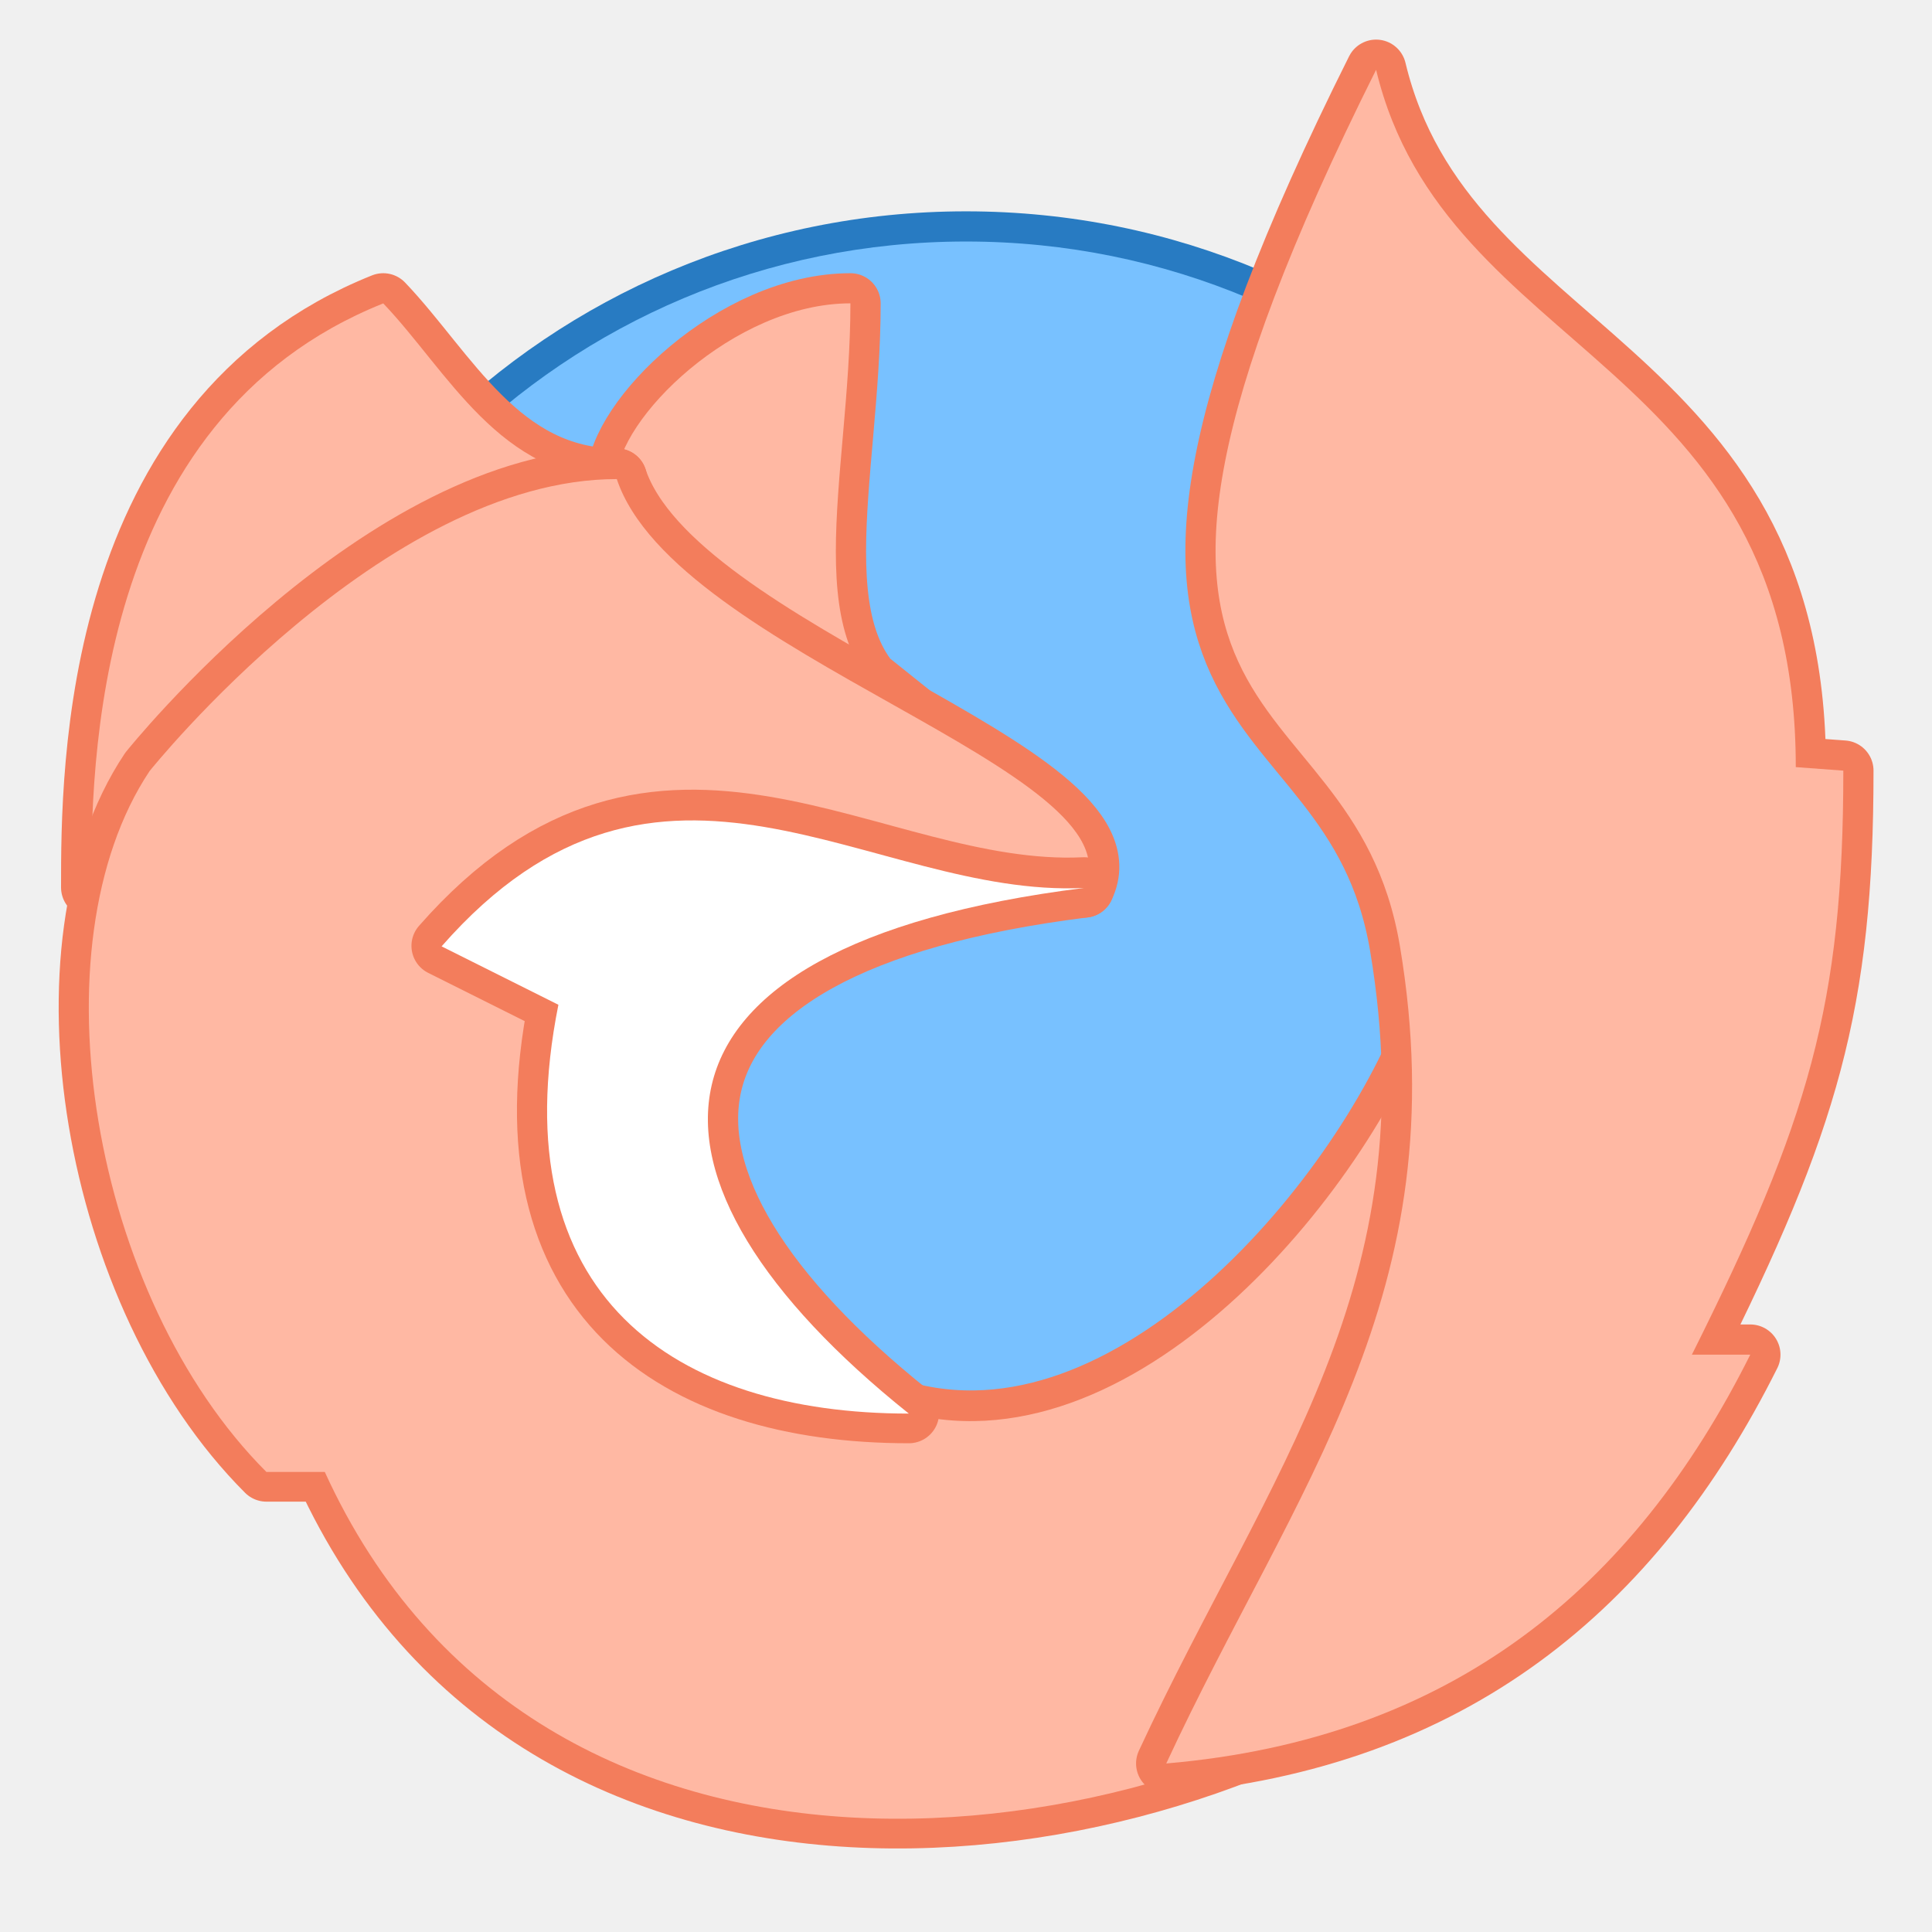
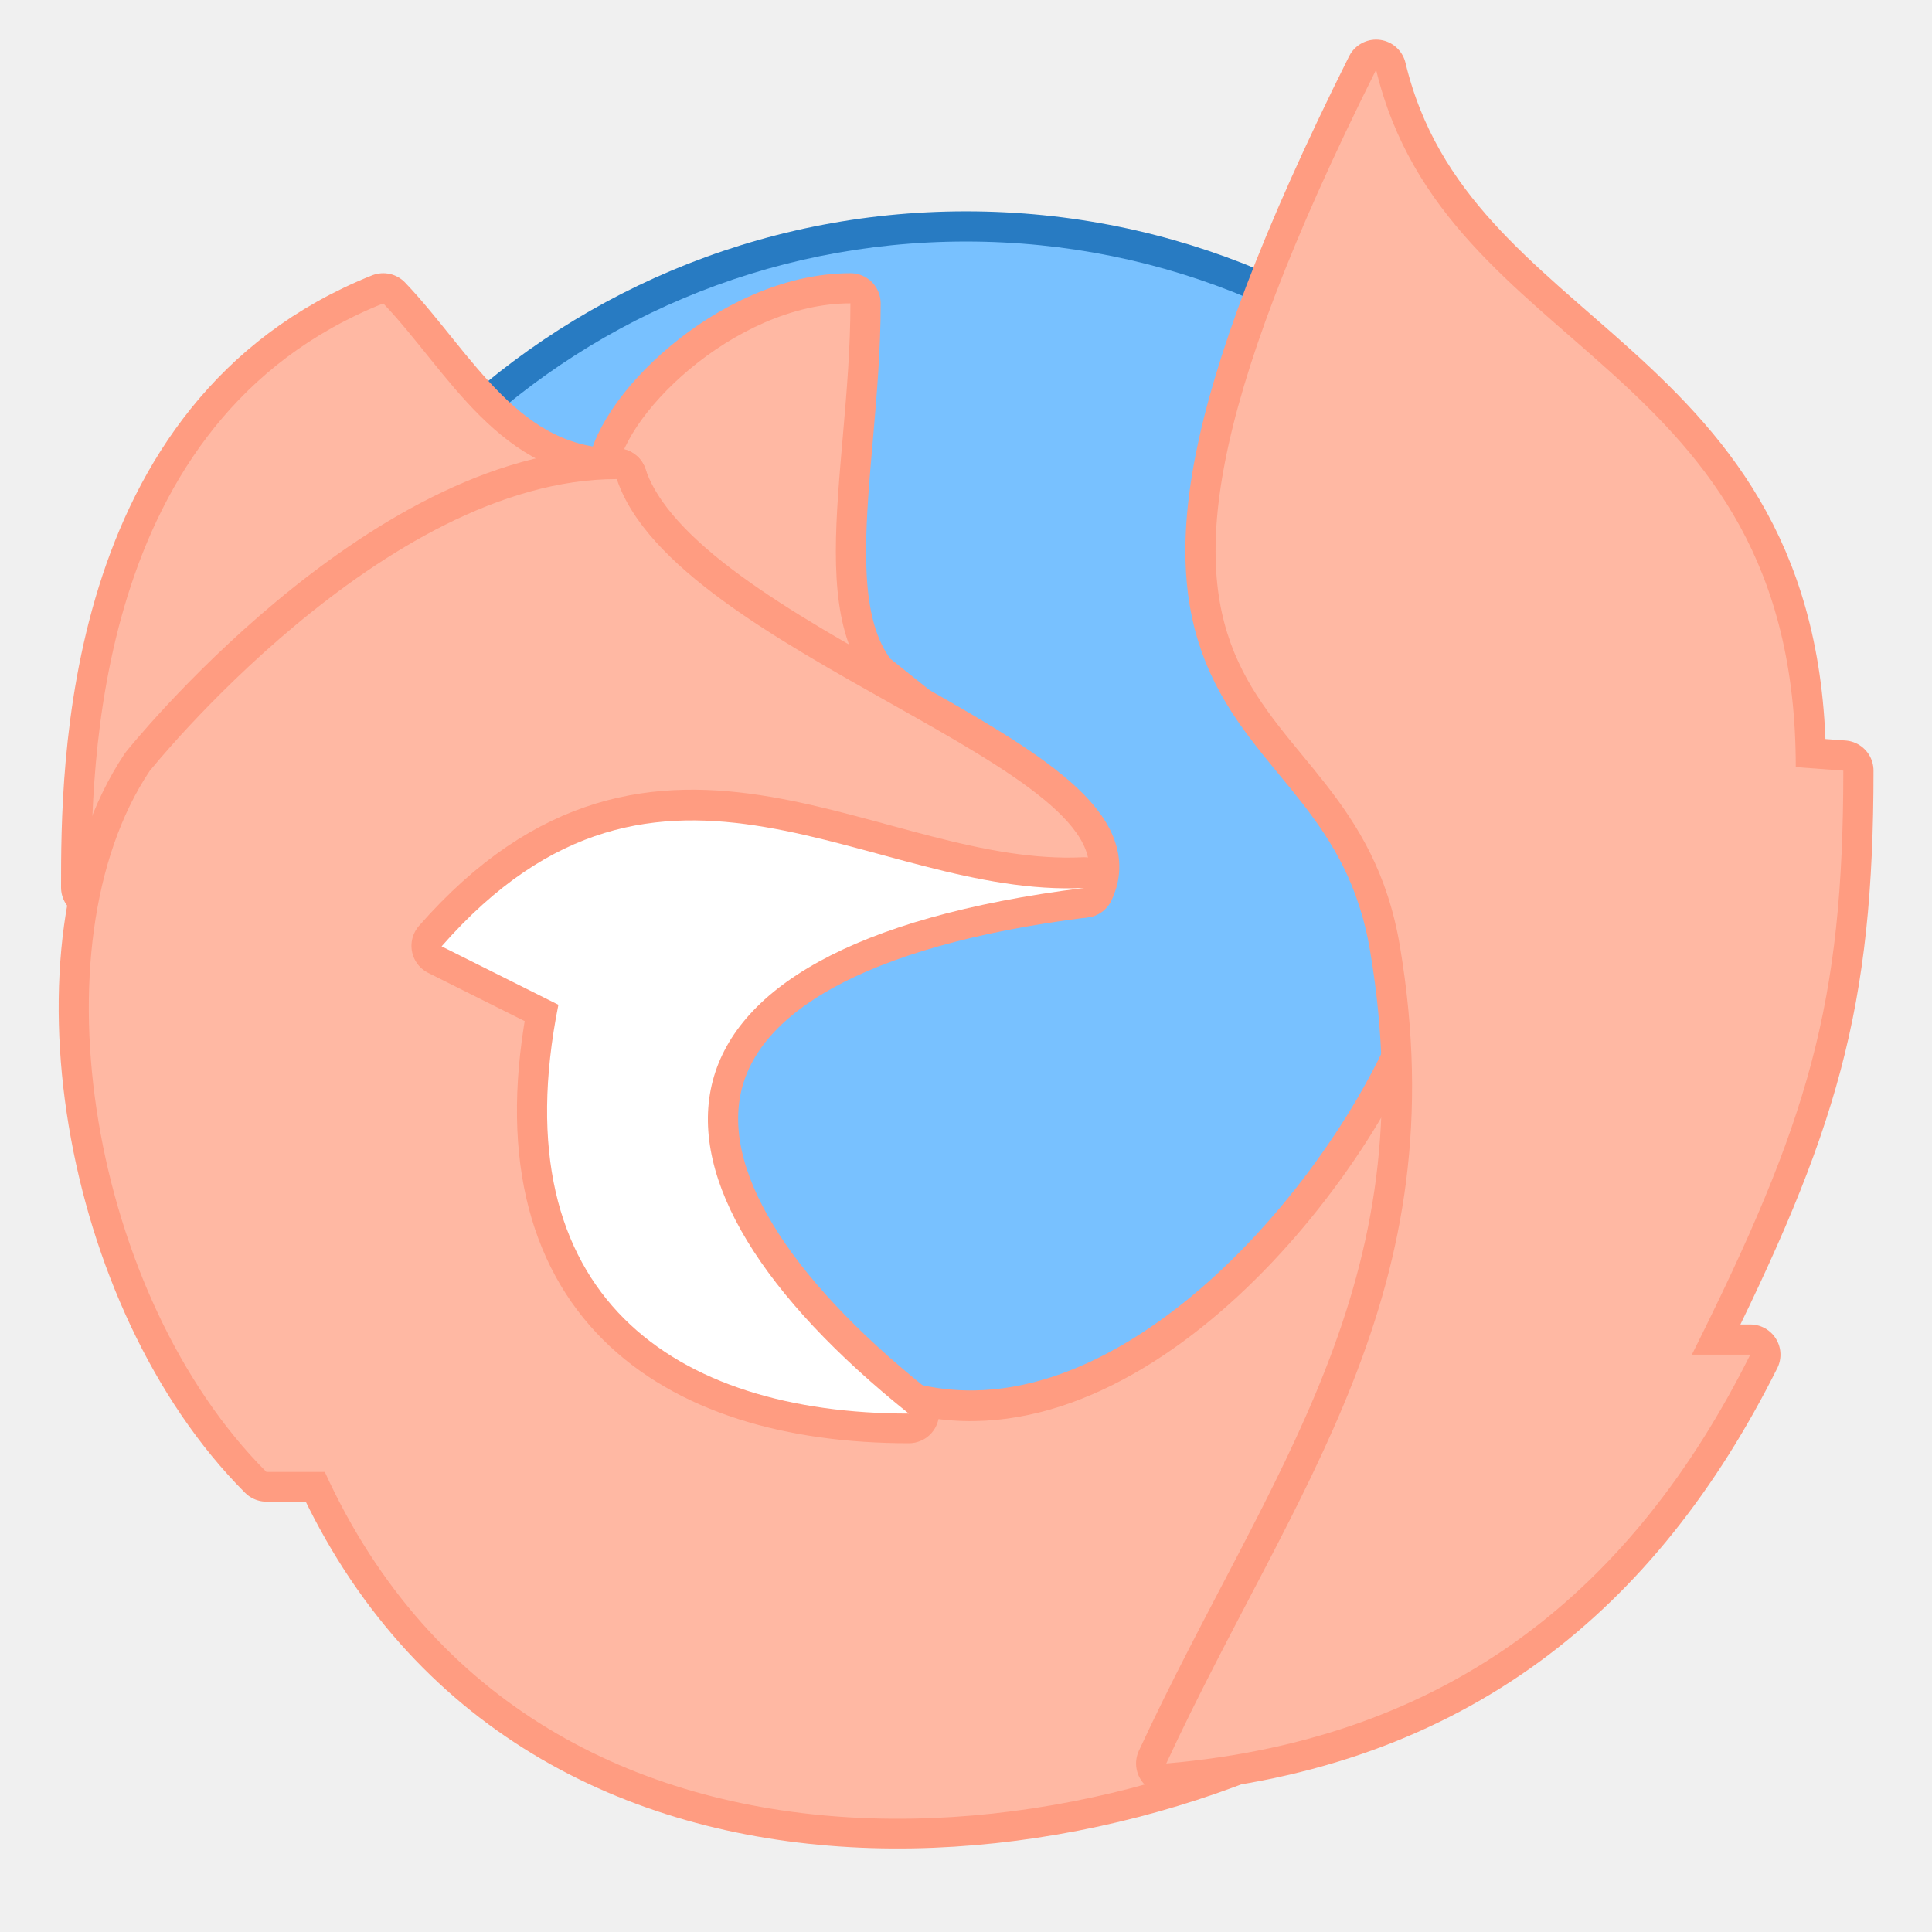
<svg xmlns="http://www.w3.org/2000/svg" width="64" height="64" viewBox="0 0 64 64" version="1.1" id="svg8">
  <defs id="defs2">
    <style id="current-color-scheme" type="text/css">
      .ColorScheme-Text {
        color:#122036;
      }
      </style>
    <style type="text/css" id="current-color-scheme-53">
      .ColorScheme-Text {
        color:#122036;
      }
      </style>
    <style id="current-color-scheme-5" type="text/css">
      .ColorScheme-Text {
        color:#122036;
      }
      </style>
    <style id="current-color-scheme-2" type="text/css">
      .ColorScheme-Text {
        color:#122036;
      }
      </style>
    <style id="current-color-scheme-1" type="text/css">
      .ColorScheme-Text {
        color:#122036;
      }
      </style>
    <style type="text/css" id="current-color-scheme-10">
      .ColorScheme-Text {
        color:#122036;
      }
      </style>
    <style id="current-color-scheme-0" type="text/css">
      .ColorScheme-Text {
        color:#122036;
      }
      </style>
    <style id="current-color-scheme-26" type="text/css">
      .ColorScheme-Text {
        color:#122036;
      }
      </style>
    <style id="current-color-scheme-7" type="text/css">
      .ColorScheme-Text {
        color:#122036;
      }
      </style>
    <style id="current-color-scheme-3" type="text/css">
      .ColorScheme-Text {
        color:#122036;
      }
      </style>
    <style id="current-color-scheme-22" type="text/css">
      .ColorScheme-Text {
        color:#122036;
      }
      </style>
    <style id="current-color-scheme-75" type="text/css">
      .ColorScheme-Text {
        color:#122036;
      }
      </style>
    <style type="text/css" id="current-color-scheme-53-3">
      .ColorScheme-Text {
        color:#122036;
      }
      </style>
    <style id="current-color-scheme-5-5" type="text/css">
      .ColorScheme-Text {
        color:#122036;
      }
      </style>
    <style id="current-color-scheme-2-6" type="text/css">
      .ColorScheme-Text {
        color:#122036;
      }
      </style>
    <style id="current-color-scheme-1-2" type="text/css">
      .ColorScheme-Text {
        color:#122036;
      }
      </style>
    <style type="text/css" id="current-color-scheme-10-9">
      .ColorScheme-Text {
        color:#122036;
      }
      </style>
    <style id="current-color-scheme-0-1" type="text/css">
      .ColorScheme-Text {
        color:#122036;
      }
      </style>
    <style id="current-color-scheme-26-2" type="text/css">
      .ColorScheme-Text {
        color:#122036;
      }
      </style>
    <style id="current-color-scheme-29" type="text/css">
      .ColorScheme-Text {
        color:#122036;
      }
      </style>
    <style type="text/css" id="current-color-scheme-5-1">
      .ColorScheme-Text {
        color:#122036;
      }
      </style>
    <style type="text/css" id="current-color-scheme-2-2">
      .ColorScheme-Text {
        color:#122036;
      }
      </style>
    <style type="text/css" id="current-color-scheme-1-7">
      .ColorScheme-Text {
        color:#122036;
      }
      </style>
    <style id="current-color-scheme-10-0" type="text/css">
      .ColorScheme-Text {
        color:#122036;
      }
      </style>
    <style type="text/css" id="current-color-scheme-0-9">
      .ColorScheme-Text {
        color:#122036;
      }
      </style>
    <style type="text/css" id="current-color-scheme-26-3">
      .ColorScheme-Text {
        color:#122036;
      }
      </style>
  </defs>
  <g id="layer1" transform="translate(0,-250.65)">
    <g id="g3335" transform="translate(-36.99958,1.000294)">
      <g transform="matrix(1.291661,0,0,1.291661,115.4971,-98.93226)" id="g2183-1">
        <path style="opacity:1;fill:#287bc2;fill-opacity:1;stroke:none;stroke-width:0.264;stroke-miterlimit:4;stroke-dasharray:none;stroke-opacity:1" d="m -35.998,275.291 h 4.1e-5 c 10.723,0 19.355,8.632 19.355,19.355 0,10.723 -8.632,19.355 -19.355,19.355 h -4.1e-5 c -10.723,0 -19.355,-8.632 -19.355,-19.355 0,-10.723 8.632,-19.355 19.355,-19.355 z" id="rect4544-55" />
        <path style="opacity:1;fill:#78c1ff;fill-opacity:1;stroke:none;stroke-width:0.265;stroke-miterlimit:4;stroke-dasharray:none;stroke-opacity:1" d="m -35.998,276.065 h 1.9e-5 c 10.294,0 18.581,8.287 18.581,18.581 0,10.294 -8.287,18.581 -18.581,18.581 h -1.9e-5 c -10.294,0 -18.581,-8.287 -18.581,-18.581 0,-10.294 8.287,-18.581 18.581,-18.581 z" id="rect4544-5-4" />
      </g>
    </g>
    <g id="g4826-8" transform="matrix(1.934669,0,0,1.934669,-66.62578,-264.8522)">
      <g transform="translate(90.99993,-11.99971)" id="g2574-7-8" />
-       <path id="path1244-9-5-9" d="m 45,274.65 c 0,-1 2,-3 4,-3 0,3 -1,6 1,7 z" style="fill:none;stroke:#f37d5c;stroke-width:1.034;stroke-linecap:round;stroke-linejoin:round;stroke-miterlimit:4;stroke-dasharray:none;stroke-opacity:1" />
+       <path id="path1244-9-5-9" d="m 45,274.65 c 0,-1 2,-3 4,-3 0,3 -1,6 1,7 z" style="fill:none;stroke:#ff9c81;stroke-width:1.034;stroke-linecap:round;stroke-linejoin:round;stroke-miterlimit:4;stroke-dasharray:none;stroke-opacity:1" />
      <path id="path1244-3-2-9-6" d="m 44.999,274.649 c 0,-1 2,-3 4,-3 0,3 -0.999,6.001 1.001,7.001 z" style="fill:#ffb8a3;fill-opacity:1;stroke:none;stroke-width:2;stroke-linecap:round;stroke-linejoin:round;stroke-miterlimit:4;stroke-dasharray:none;stroke-opacity:1" />
-       <path id="path1227-28-7-3" d="m 45,274.65 c -2,0 -2.902,-1.852 -4,-3 -5,2 -5,8 -5,10 z" style="fill:none;stroke:#f37d5c;stroke-width:1.034;stroke-linecap:round;stroke-linejoin:round;stroke-miterlimit:4;stroke-dasharray:none;stroke-opacity:1" />
+       <path id="path1227-28-7-3" d="m 45,274.65 c -2,0 -2.902,-1.852 -4,-3 -5,2 -5,8 -5,10 z" style="fill:none;stroke:#ff9c81;stroke-width:1.034;stroke-linecap:round;stroke-linejoin:round;stroke-miterlimit:4;stroke-dasharray:none;stroke-opacity:1" />
      <path id="path1227-2-9-7-8" d="m 45,274.65 c -2,0 -2.902,-1.852 -4,-3 -5,2 -5,8 -5,10 z" style="fill:#ffb8a3;fill-opacity:1;stroke:none;stroke-width:2;stroke-linecap:round;stroke-linejoin:round;stroke-miterlimit:4;stroke-dasharray:none;stroke-opacity:1" />
-       <path id="path1261-73-6-5" d="m 45,274.65 c -4,0 -8,5 -8,5 -2,3 -1,9 2,12 h 1 c 3.678,8.061 14.038,6.716 19,3 v -11 c -1,3 -5,8 -9,7 l -0.002,0.008 c -8.999,-6.009 0.002,-9.008 3.002,-9.008 1,-2 -7,-4 -8,-7 z" style="fill:none;stroke:#f37d5c;stroke-width:1.034;stroke-linecap:round;stroke-linejoin:round;stroke-miterlimit:4;stroke-dasharray:none;stroke-opacity:1" />
+       <path id="path1261-73-6-5" d="m 45,274.65 c -4,0 -8,5 -8,5 -2,3 -1,9 2,12 h 1 c 3.678,8.061 14.038,6.716 19,3 v -11 c -1,3 -5,8 -9,7 l -0.002,0.008 c -8.999,-6.009 0.002,-9.008 3.002,-9.008 1,-2 -7,-4 -8,-7 z" style="fill:none;stroke:#ff9c81;stroke-width:1.034;stroke-linecap:round;stroke-linejoin:round;stroke-miterlimit:4;stroke-dasharray:none;stroke-opacity:1" />
      <path id="path1261-73-5-7-6" d="m 44.999,274.658 c -4,0 -8,5 -8,5 -2,3 -1,9 2,12 h 1 c 3.678,8.061 14.038,6.716 19,3 v -11 c -1,3 -5,8 -9,7 l -0.002,0.008 c -8.999,-6.009 0.002,-9.008 3.002,-9.008 1,-2 -7,-4 -8,-7 z" style="fill:#ffb8a3;fill-opacity:1;stroke:none;stroke-width:2;stroke-linecap:round;stroke-linejoin:round;stroke-miterlimit:4;stroke-dasharray:none;stroke-opacity:1" />
-       <path id="path1175-1-3-1" d="m 50,290.65 c -5,-4 -5,-8 3,-9 -3.663,0.176 -7.238,-3.29 -11,1 l 2,1 c -1,5 2,7 6,7 z" style="fill:none;stroke:#f37d5c;stroke-width:1.034;stroke-linecap:butt;stroke-linejoin:round;stroke-miterlimit:4;stroke-dasharray:none;stroke-opacity:1" />
+       <path id="path1175-1-3-1" d="m 50,290.65 c -5,-4 -5,-8 3,-9 -3.663,0.176 -7.238,-3.29 -11,1 l 2,1 c -1,5 2,7 6,7 z" style="fill:none;stroke:#ff9c81;stroke-width:1.034;stroke-linecap:butt;stroke-linejoin:round;stroke-miterlimit:4;stroke-dasharray:none;stroke-opacity:1" />
      <path id="path1175-7-2-6-1" d="m 49.999,290.659 c -5,-4 -5,-8 3,-9 -3.663,0.176 -7.238,-3.29 -11,1 l 2,1 c -1,5 2,7 6,7 z" style="fill:#ffffff;fill-opacity:1;stroke:none;stroke-width:2;stroke-linecap:butt;stroke-linejoin:round;stroke-miterlimit:4;stroke-dasharray:none;stroke-opacity:1" />
-       <path id="path1143-1-8-9-9-5-5" d="m 58,267.65 c 1.186,4.94 7.186,4.94 7.186,11.94 L 66,279.65 c 0,4 -0.593,6 -2.593,10 h 1 c -2,4 -5.116,6.58 -10,7 2.192,-4.726 5.003,-8.042 4,-14 C 57.569,277.671 52,279.65 58,267.65 Z" style="fill:none;fill-opacity:1;stroke:#f37d5c;stroke-width:1.034;stroke-linecap:butt;stroke-linejoin:round;stroke-miterlimit:4;stroke-dasharray:none;stroke-opacity:1" />
+       <path id="path1143-1-8-9-9-5-5" d="m 58,267.65 c 1.186,4.94 7.186,4.94 7.186,11.94 L 66,279.65 c 0,4 -0.593,6 -2.593,10 h 1 c -2,4 -5.116,6.58 -10,7 2.192,-4.726 5.003,-8.042 4,-14 C 57.569,277.671 52,279.65 58,267.65 Z" style="fill:none;fill-opacity:1;stroke:#ff9c81;stroke-width:1.034;stroke-linecap:butt;stroke-linejoin:round;stroke-miterlimit:4;stroke-dasharray:none;stroke-opacity:1" />
      <path style="fill:#ffb8a3;fill-opacity:1;stroke:none;stroke-width:2;stroke-linecap:butt;stroke-linejoin:round;stroke-miterlimit:4;stroke-dasharray:none;stroke-opacity:1" d="m 58,267.65 c 1.186,4.94 7.186,4.94 7.186,11.94 L 66,279.65 c 0,4 -0.593,6 -2.593,10 h 1 c -2,4 -5.116,6.58 -10,7 2.192,-4.726 5.003,-8.042 4,-14 C 57.569,277.671 52,279.65 58,267.65 Z" id="path1143-1-8-9-9-4-6-9" />
    </g>
  </g>
</svg>
